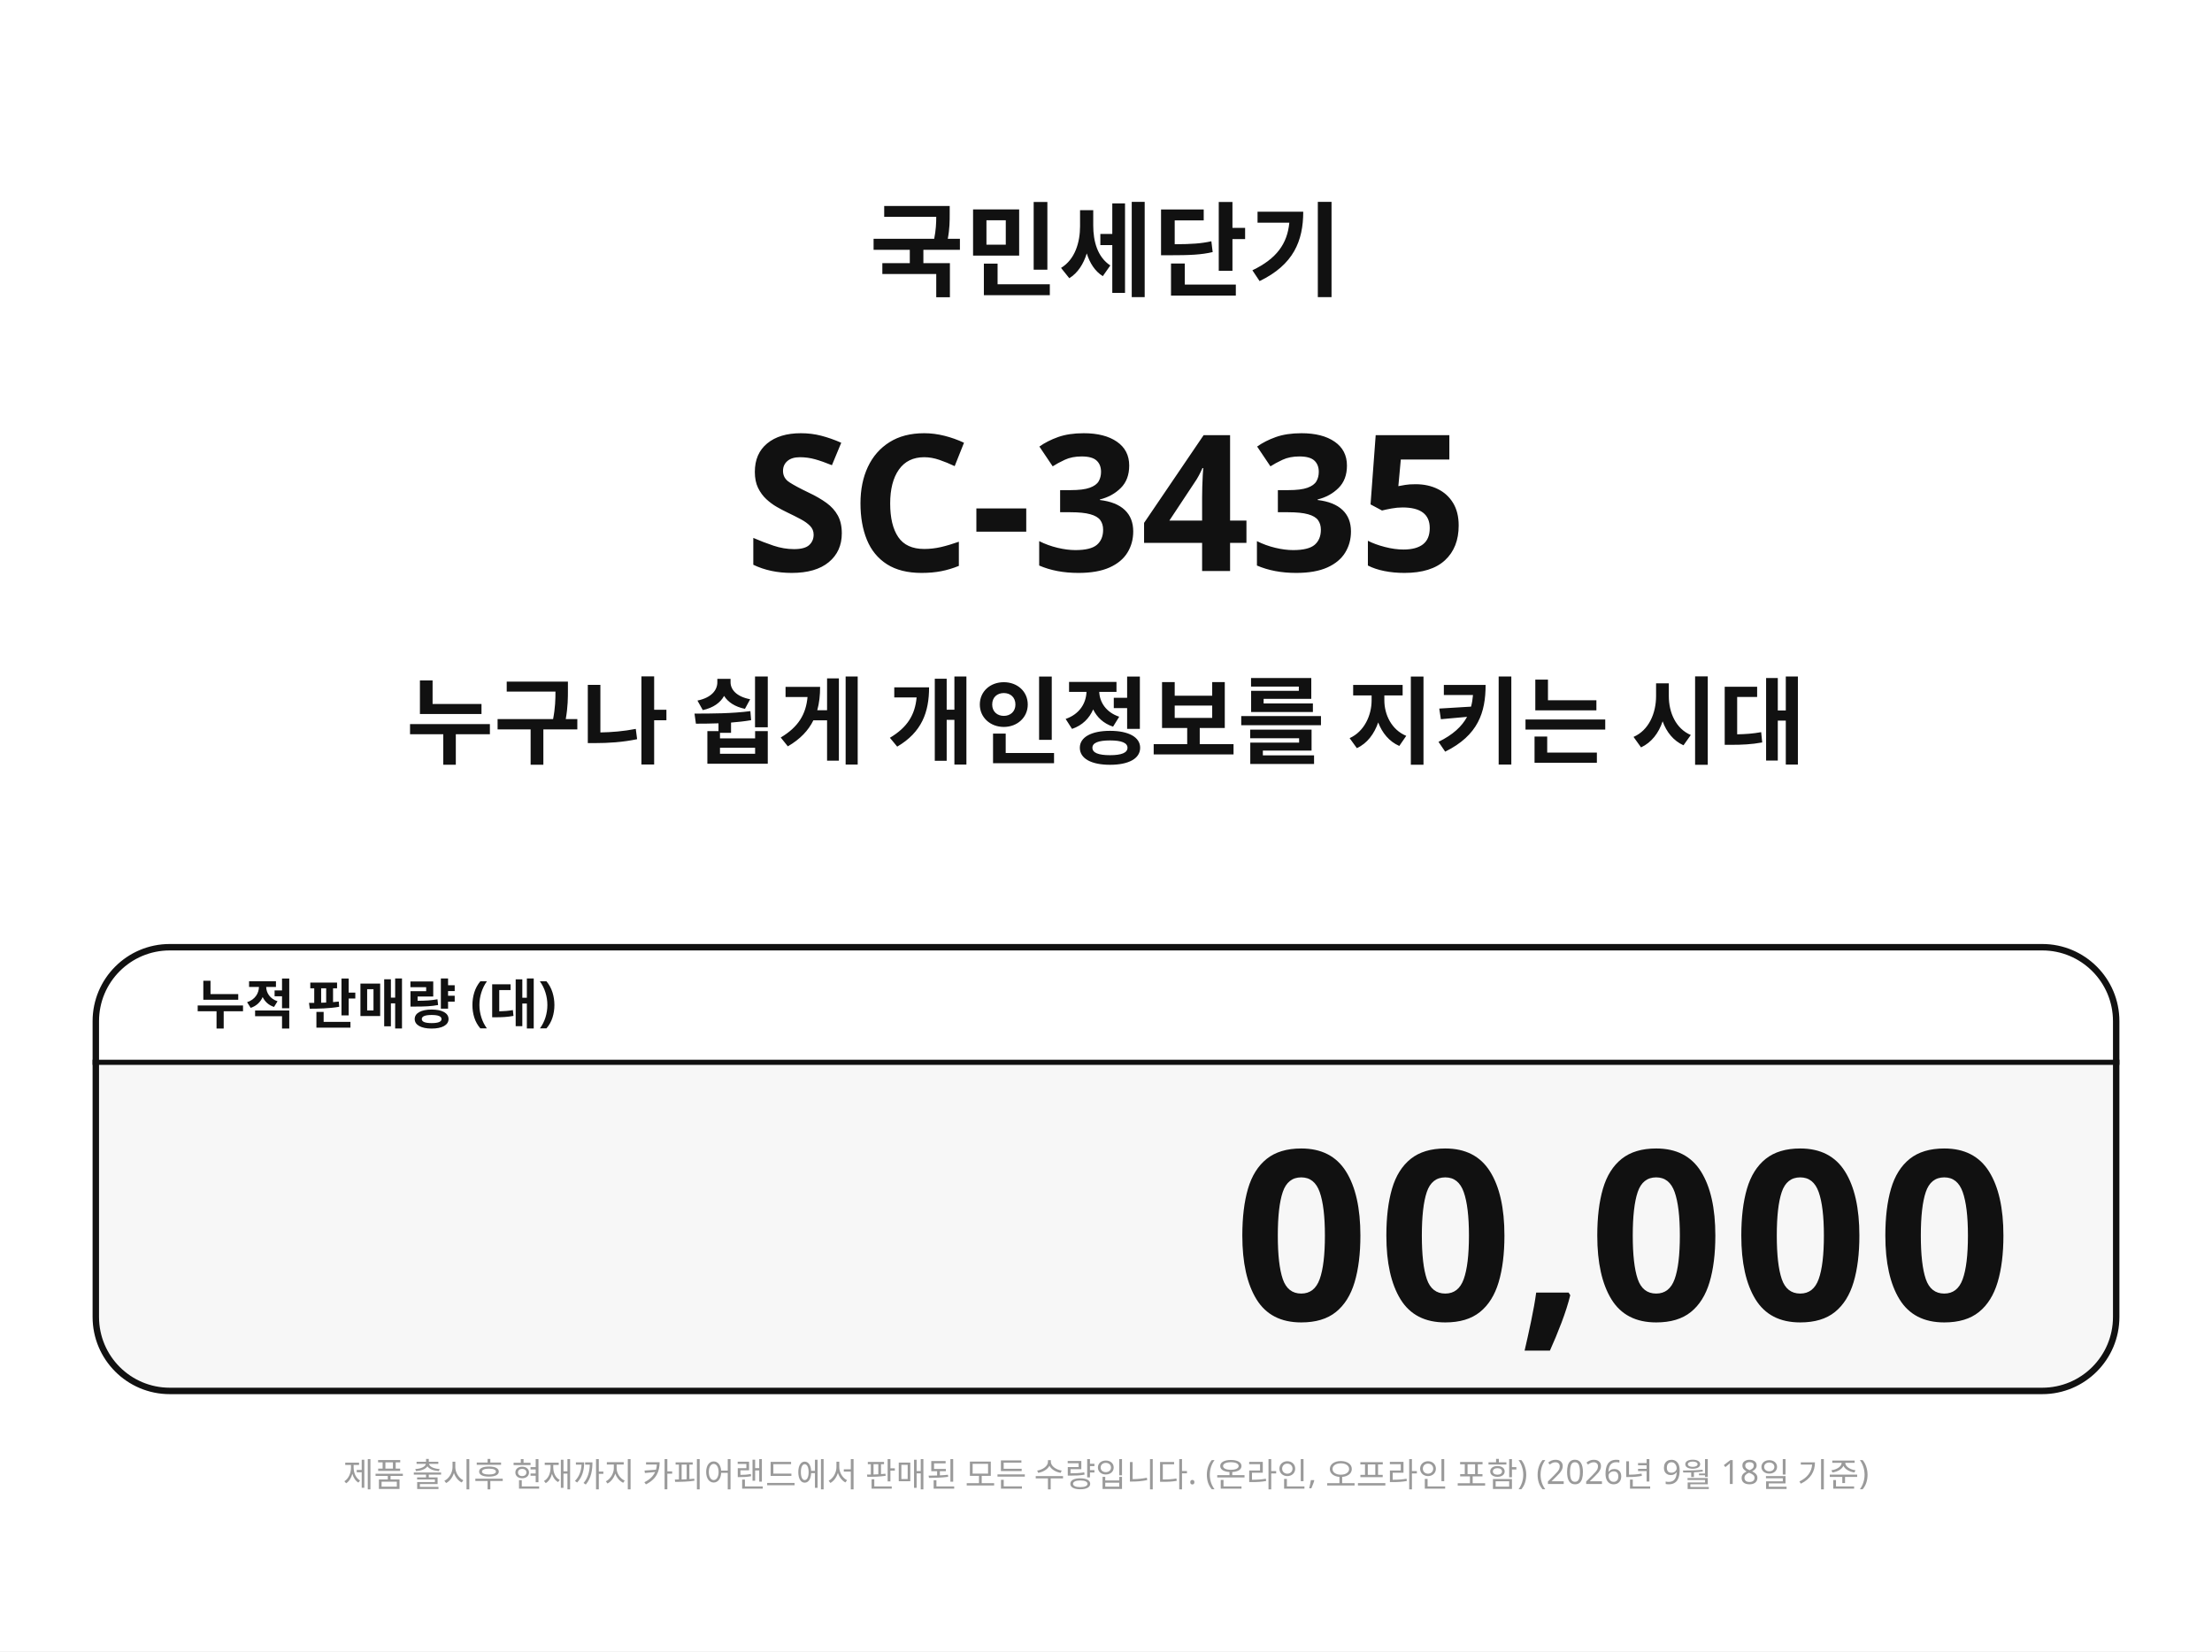
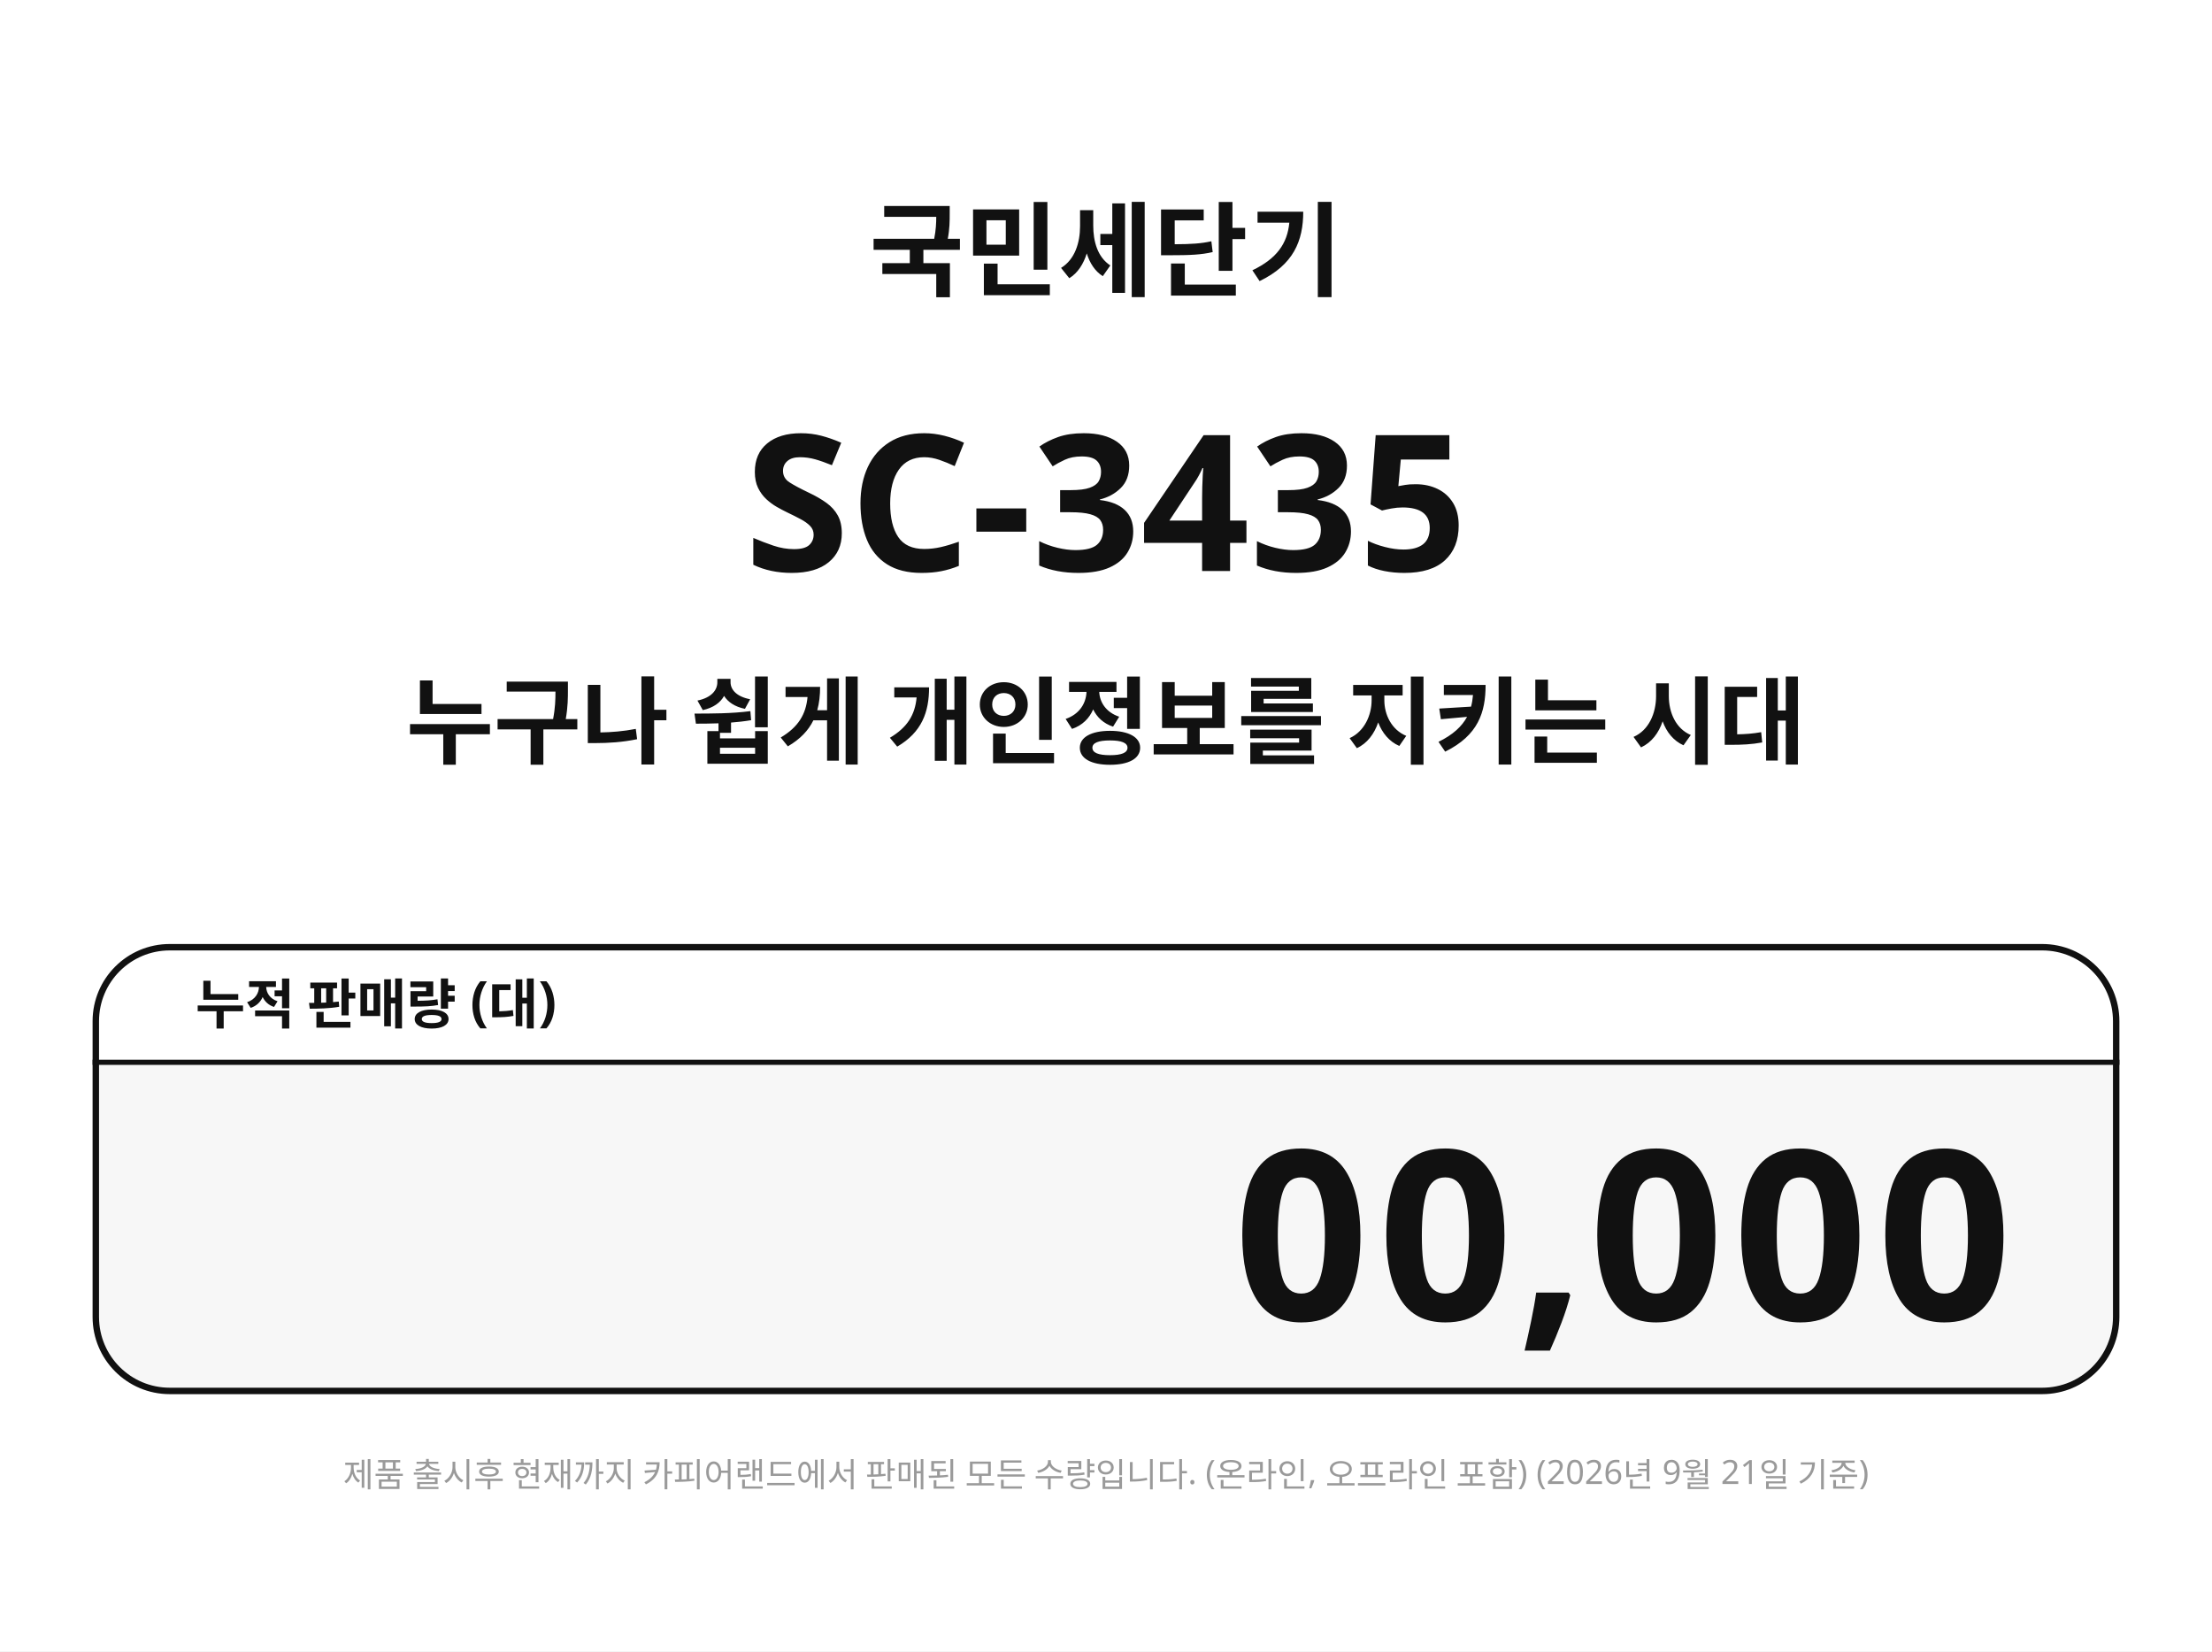
<svg xmlns="http://www.w3.org/2000/svg" width="860" height="642" viewBox="0 0 860 642" role="img">
  <defs>
    <clipPath id="odo-cell">
      <rect x="-32.0" y="-55.0" width="64" height="110" />
    </clipPath>
    <clipPath id="box-clip">
      <rect x="36" y="367" width="788" height="175" rx="30" ry="30" />
    </clipPath>
    <g id="odo">
      <text x="0" y="0" text-anchor="middle" dominant-baseline="central" font-family="'Pretendard','Malgun Gothic','Apple SD Gothic Neo',sans-serif" font-weight="900" font-size="92" fill="#111111">0</text>
      <text x="0" y="110" text-anchor="middle" dominant-baseline="central" font-family="'Pretendard','Malgun Gothic','Apple SD Gothic Neo',sans-serif" font-weight="900" font-size="92" fill="#111111">1</text>
      <text x="0" y="220" text-anchor="middle" dominant-baseline="central" font-family="'Pretendard','Malgun Gothic','Apple SD Gothic Neo',sans-serif" font-weight="900" font-size="92" fill="#111111">2</text>
      <text x="0" y="330" text-anchor="middle" dominant-baseline="central" font-family="'Pretendard','Malgun Gothic','Apple SD Gothic Neo',sans-serif" font-weight="900" font-size="92" fill="#111111">3</text>
      <text x="0" y="440" text-anchor="middle" dominant-baseline="central" font-family="'Pretendard','Malgun Gothic','Apple SD Gothic Neo',sans-serif" font-weight="900" font-size="92" fill="#111111">4</text>
      <text x="0" y="550" text-anchor="middle" dominant-baseline="central" font-family="'Pretendard','Malgun Gothic','Apple SD Gothic Neo',sans-serif" font-weight="900" font-size="92" fill="#111111">5</text>
      <text x="0" y="660" text-anchor="middle" dominant-baseline="central" font-family="'Pretendard','Malgun Gothic','Apple SD Gothic Neo',sans-serif" font-weight="900" font-size="92" fill="#111111">6</text>
      <text x="0" y="770" text-anchor="middle" dominant-baseline="central" font-family="'Pretendard','Malgun Gothic','Apple SD Gothic Neo',sans-serif" font-weight="900" font-size="92" fill="#111111">7</text>
      <text x="0" y="880" text-anchor="middle" dominant-baseline="central" font-family="'Pretendard','Malgun Gothic','Apple SD Gothic Neo',sans-serif" font-weight="900" font-size="92" fill="#111111">8</text>
      <text x="0" y="990" text-anchor="middle" dominant-baseline="central" font-family="'Pretendard','Malgun Gothic','Apple SD Gothic Neo',sans-serif" font-weight="900" font-size="92" fill="#111111">9</text>
      <text x="0" y="1100" text-anchor="middle" dominant-baseline="central" font-family="'Pretendard','Malgun Gothic','Apple SD Gothic Neo',sans-serif" font-weight="900" font-size="92" fill="#111111">0</text>
      <text x="0" y="1210" text-anchor="middle" dominant-baseline="central" font-family="'Pretendard','Malgun Gothic','Apple SD Gothic Neo',sans-serif" font-weight="900" font-size="92" fill="#111111">1</text>
      <text x="0" y="1320" text-anchor="middle" dominant-baseline="central" font-family="'Pretendard','Malgun Gothic','Apple SD Gothic Neo',sans-serif" font-weight="900" font-size="92" fill="#111111">2</text>
      <text x="0" y="1430" text-anchor="middle" dominant-baseline="central" font-family="'Pretendard','Malgun Gothic','Apple SD Gothic Neo',sans-serif" font-weight="900" font-size="92" fill="#111111">3</text>
      <text x="0" y="1540" text-anchor="middle" dominant-baseline="central" font-family="'Pretendard','Malgun Gothic','Apple SD Gothic Neo',sans-serif" font-weight="900" font-size="92" fill="#111111">4</text>
      <text x="0" y="1650" text-anchor="middle" dominant-baseline="central" font-family="'Pretendard','Malgun Gothic','Apple SD Gothic Neo',sans-serif" font-weight="900" font-size="92" fill="#111111">5</text>
      <text x="0" y="1760" text-anchor="middle" dominant-baseline="central" font-family="'Pretendard','Malgun Gothic','Apple SD Gothic Neo',sans-serif" font-weight="900" font-size="92" fill="#111111">6</text>
      <text x="0" y="1870" text-anchor="middle" dominant-baseline="central" font-family="'Pretendard','Malgun Gothic','Apple SD Gothic Neo',sans-serif" font-weight="900" font-size="92" fill="#111111">7</text>
      <text x="0" y="1980" text-anchor="middle" dominant-baseline="central" font-family="'Pretendard','Malgun Gothic','Apple SD Gothic Neo',sans-serif" font-weight="900" font-size="92" fill="#111111">8</text>
      <text x="0" y="2090" text-anchor="middle" dominant-baseline="central" font-family="'Pretendard','Malgun Gothic','Apple SD Gothic Neo',sans-serif" font-weight="900" font-size="92" fill="#111111">9</text>
      <text x="0" y="2200" text-anchor="middle" dominant-baseline="central" font-family="'Pretendard','Malgun Gothic','Apple SD Gothic Neo',sans-serif" font-weight="900" font-size="92" fill="#111111">0</text>
      <text x="0" y="2310" text-anchor="middle" dominant-baseline="central" font-family="'Pretendard','Malgun Gothic','Apple SD Gothic Neo',sans-serif" font-weight="900" font-size="92" fill="#111111">1</text>
      <text x="0" y="2420" text-anchor="middle" dominant-baseline="central" font-family="'Pretendard','Malgun Gothic','Apple SD Gothic Neo',sans-serif" font-weight="900" font-size="92" fill="#111111">2</text>
      <text x="0" y="2530" text-anchor="middle" dominant-baseline="central" font-family="'Pretendard','Malgun Gothic','Apple SD Gothic Neo',sans-serif" font-weight="900" font-size="92" fill="#111111">3</text>
      <text x="0" y="2640" text-anchor="middle" dominant-baseline="central" font-family="'Pretendard','Malgun Gothic','Apple SD Gothic Neo',sans-serif" font-weight="900" font-size="92" fill="#111111">4</text>
      <text x="0" y="2750" text-anchor="middle" dominant-baseline="central" font-family="'Pretendard','Malgun Gothic','Apple SD Gothic Neo',sans-serif" font-weight="900" font-size="92" fill="#111111">5</text>
      <text x="0" y="2860" text-anchor="middle" dominant-baseline="central" font-family="'Pretendard','Malgun Gothic','Apple SD Gothic Neo',sans-serif" font-weight="900" font-size="92" fill="#111111">6</text>
      <text x="0" y="2970" text-anchor="middle" dominant-baseline="central" font-family="'Pretendard','Malgun Gothic','Apple SD Gothic Neo',sans-serif" font-weight="900" font-size="92" fill="#111111">7</text>
      <text x="0" y="3080" text-anchor="middle" dominant-baseline="central" font-family="'Pretendard','Malgun Gothic','Apple SD Gothic Neo',sans-serif" font-weight="900" font-size="92" fill="#111111">8</text>
      <text x="0" y="3190" text-anchor="middle" dominant-baseline="central" font-family="'Pretendard','Malgun Gothic','Apple SD Gothic Neo',sans-serif" font-weight="900" font-size="92" fill="#111111">9</text>
      <text x="0" y="3300" text-anchor="middle" dominant-baseline="central" font-family="'Pretendard','Malgun Gothic','Apple SD Gothic Neo',sans-serif" font-weight="900" font-size="92" fill="#111111">0</text>
      <text x="0" y="3410" text-anchor="middle" dominant-baseline="central" font-family="'Pretendard','Malgun Gothic','Apple SD Gothic Neo',sans-serif" font-weight="900" font-size="92" fill="#111111">1</text>
      <text x="0" y="3520" text-anchor="middle" dominant-baseline="central" font-family="'Pretendard','Malgun Gothic','Apple SD Gothic Neo',sans-serif" font-weight="900" font-size="92" fill="#111111">2</text>
      <text x="0" y="3630" text-anchor="middle" dominant-baseline="central" font-family="'Pretendard','Malgun Gothic','Apple SD Gothic Neo',sans-serif" font-weight="900" font-size="92" fill="#111111">3</text>
      <text x="0" y="3740" text-anchor="middle" dominant-baseline="central" font-family="'Pretendard','Malgun Gothic','Apple SD Gothic Neo',sans-serif" font-weight="900" font-size="92" fill="#111111">4</text>
      <text x="0" y="3850" text-anchor="middle" dominant-baseline="central" font-family="'Pretendard','Malgun Gothic','Apple SD Gothic Neo',sans-serif" font-weight="900" font-size="92" fill="#111111">5</text>
      <text x="0" y="3960" text-anchor="middle" dominant-baseline="central" font-family="'Pretendard','Malgun Gothic','Apple SD Gothic Neo',sans-serif" font-weight="900" font-size="92" fill="#111111">6</text>
      <text x="0" y="4070" text-anchor="middle" dominant-baseline="central" font-family="'Pretendard','Malgun Gothic','Apple SD Gothic Neo',sans-serif" font-weight="900" font-size="92" fill="#111111">7</text>
      <text x="0" y="4180" text-anchor="middle" dominant-baseline="central" font-family="'Pretendard','Malgun Gothic','Apple SD Gothic Neo',sans-serif" font-weight="900" font-size="92" fill="#111111">8</text>
      <text x="0" y="4290" text-anchor="middle" dominant-baseline="central" font-family="'Pretendard','Malgun Gothic','Apple SD Gothic Neo',sans-serif" font-weight="900" font-size="92" fill="#111111">9</text>
      <text x="0" y="4400" text-anchor="middle" dominant-baseline="central" font-family="'Pretendard','Malgun Gothic','Apple SD Gothic Neo',sans-serif" font-weight="900" font-size="92" fill="#111111">0</text>
      <text x="0" y="4510" text-anchor="middle" dominant-baseline="central" font-family="'Pretendard','Malgun Gothic','Apple SD Gothic Neo',sans-serif" font-weight="900" font-size="92" fill="#111111">1</text>
      <text x="0" y="4620" text-anchor="middle" dominant-baseline="central" font-family="'Pretendard','Malgun Gothic','Apple SD Gothic Neo',sans-serif" font-weight="900" font-size="92" fill="#111111">2</text>
      <text x="0" y="4730" text-anchor="middle" dominant-baseline="central" font-family="'Pretendard','Malgun Gothic','Apple SD Gothic Neo',sans-serif" font-weight="900" font-size="92" fill="#111111">3</text>
      <text x="0" y="4840" text-anchor="middle" dominant-baseline="central" font-family="'Pretendard','Malgun Gothic','Apple SD Gothic Neo',sans-serif" font-weight="900" font-size="92" fill="#111111">4</text>
      <text x="0" y="4950" text-anchor="middle" dominant-baseline="central" font-family="'Pretendard','Malgun Gothic','Apple SD Gothic Neo',sans-serif" font-weight="900" font-size="92" fill="#111111">5</text>
      <text x="0" y="5060" text-anchor="middle" dominant-baseline="central" font-family="'Pretendard','Malgun Gothic','Apple SD Gothic Neo',sans-serif" font-weight="900" font-size="92" fill="#111111">6</text>
      <text x="0" y="5170" text-anchor="middle" dominant-baseline="central" font-family="'Pretendard','Malgun Gothic','Apple SD Gothic Neo',sans-serif" font-weight="900" font-size="92" fill="#111111">7</text>
      <text x="0" y="5280" text-anchor="middle" dominant-baseline="central" font-family="'Pretendard','Malgun Gothic','Apple SD Gothic Neo',sans-serif" font-weight="900" font-size="92" fill="#111111">8</text>
      <text x="0" y="5390" text-anchor="middle" dominant-baseline="central" font-family="'Pretendard','Malgun Gothic','Apple SD Gothic Neo',sans-serif" font-weight="900" font-size="92" fill="#111111">9</text>
      <text x="0" y="5500" text-anchor="middle" dominant-baseline="central" font-family="'Pretendard','Malgun Gothic','Apple SD Gothic Neo',sans-serif" font-weight="900" font-size="92" fill="#111111">0</text>
      <text x="0" y="5610" text-anchor="middle" dominant-baseline="central" font-family="'Pretendard','Malgun Gothic','Apple SD Gothic Neo',sans-serif" font-weight="900" font-size="92" fill="#111111">1</text>
      <text x="0" y="5720" text-anchor="middle" dominant-baseline="central" font-family="'Pretendard','Malgun Gothic','Apple SD Gothic Neo',sans-serif" font-weight="900" font-size="92" fill="#111111">2</text>
      <text x="0" y="5830" text-anchor="middle" dominant-baseline="central" font-family="'Pretendard','Malgun Gothic','Apple SD Gothic Neo',sans-serif" font-weight="900" font-size="92" fill="#111111">3</text>
      <text x="0" y="5940" text-anchor="middle" dominant-baseline="central" font-family="'Pretendard','Malgun Gothic','Apple SD Gothic Neo',sans-serif" font-weight="900" font-size="92" fill="#111111">4</text>
      <text x="0" y="6050" text-anchor="middle" dominant-baseline="central" font-family="'Pretendard','Malgun Gothic','Apple SD Gothic Neo',sans-serif" font-weight="900" font-size="92" fill="#111111">5</text>
      <text x="0" y="6160" text-anchor="middle" dominant-baseline="central" font-family="'Pretendard','Malgun Gothic','Apple SD Gothic Neo',sans-serif" font-weight="900" font-size="92" fill="#111111">6</text>
      <text x="0" y="6270" text-anchor="middle" dominant-baseline="central" font-family="'Pretendard','Malgun Gothic','Apple SD Gothic Neo',sans-serif" font-weight="900" font-size="92" fill="#111111">7</text>
      <text x="0" y="6380" text-anchor="middle" dominant-baseline="central" font-family="'Pretendard','Malgun Gothic','Apple SD Gothic Neo',sans-serif" font-weight="900" font-size="92" fill="#111111">8</text>
      <text x="0" y="6490" text-anchor="middle" dominant-baseline="central" font-family="'Pretendard','Malgun Gothic','Apple SD Gothic Neo',sans-serif" font-weight="900" font-size="92" fill="#111111">9</text>
      <text x="0" y="6600" text-anchor="middle" dominant-baseline="central" font-family="'Pretendard','Malgun Gothic','Apple SD Gothic Neo',sans-serif" font-weight="900" font-size="92" fill="#111111">0</text>
      <text x="0" y="6710" text-anchor="middle" dominant-baseline="central" font-family="'Pretendard','Malgun Gothic','Apple SD Gothic Neo',sans-serif" font-weight="900" font-size="92" fill="#111111">1</text>
      <text x="0" y="6820" text-anchor="middle" dominant-baseline="central" font-family="'Pretendard','Malgun Gothic','Apple SD Gothic Neo',sans-serif" font-weight="900" font-size="92" fill="#111111">2</text>
      <text x="0" y="6930" text-anchor="middle" dominant-baseline="central" font-family="'Pretendard','Malgun Gothic','Apple SD Gothic Neo',sans-serif" font-weight="900" font-size="92" fill="#111111">3</text>
      <text x="0" y="7040" text-anchor="middle" dominant-baseline="central" font-family="'Pretendard','Malgun Gothic','Apple SD Gothic Neo',sans-serif" font-weight="900" font-size="92" fill="#111111">4</text>
      <text x="0" y="7150" text-anchor="middle" dominant-baseline="central" font-family="'Pretendard','Malgun Gothic','Apple SD Gothic Neo',sans-serif" font-weight="900" font-size="92" fill="#111111">5</text>
      <text x="0" y="7260" text-anchor="middle" dominant-baseline="central" font-family="'Pretendard','Malgun Gothic','Apple SD Gothic Neo',sans-serif" font-weight="900" font-size="92" fill="#111111">6</text>
      <text x="0" y="7370" text-anchor="middle" dominant-baseline="central" font-family="'Pretendard','Malgun Gothic','Apple SD Gothic Neo',sans-serif" font-weight="900" font-size="92" fill="#111111">7</text>
      <text x="0" y="7480" text-anchor="middle" dominant-baseline="central" font-family="'Pretendard','Malgun Gothic','Apple SD Gothic Neo',sans-serif" font-weight="900" font-size="92" fill="#111111">8</text>
      <text x="0" y="7590" text-anchor="middle" dominant-baseline="central" font-family="'Pretendard','Malgun Gothic','Apple SD Gothic Neo',sans-serif" font-weight="900" font-size="92" fill="#111111">9</text>
    </g>
  </defs>
  <rect x="0" y="0" width="860" height="642" fill="#ffffff" />
  <text x="430.0" y="112" text-anchor="middle" font-family="'Pretendard','Malgun Gothic','Apple SD Gothic Neo',sans-serif" font-weight="800" font-size="40" fill="#111111">국민세단기</text>
  <text x="430.0" y="222" text-anchor="middle" font-family="'Pretendard','Malgun Gothic','Apple SD Gothic Neo',sans-serif" font-weight="800" font-size="74" fill="#111111">SC-3435</text>
  <text x="430.0" y="294" text-anchor="middle" font-family="'Pretendard','Malgun Gothic','Apple SD Gothic Neo',sans-serif" font-weight="700" font-size="37" fill="#111111">누구나 쉽게 개인정보를 지키는 시대</text>
  <g clip-path="url(#box-clip)">
    <rect x="36" y="367" width="788" height="175" fill="#F7F7F7" />
    <rect x="36" y="367" width="788" height="46" fill="#ffffff" />
    <line x1="36" y1="413" x2="824" y2="413" stroke="#111111" stroke-width="2" />
  </g>
  <rect x="37.25" y="368.25" width="785.5" height="172.5" rx="28.75" ry="28.75" fill="none" stroke="#111111" stroke-width="2.5" />
  <text x="76" y="398" font-family="'Pretendard','Malgun Gothic','Apple SD Gothic Neo',sans-serif" font-weight="700" font-size="21" fill="#111111">누적 판매량 (대)</text>
  <g transform="translate(506.00,477.50) scale(1)">
    <g clip-path="url(#odo-cell)">
      <use href="#odo">
        <animateTransform attributeName="transform" type="translate" calcMode="spline" keyTimes="0;0.186;1" keySplines="0.12 0.9 0.2 1;0 0 1 1" values="0 0;0 -2310;0 -2310" dur="6.4s" repeatCount="indefinite" />
      </use>
    </g>
  </g>
  <g transform="translate(562.00,477.50) scale(1)">
    <g clip-path="url(#odo-cell)">
      <use href="#odo">
        <animateTransform attributeName="transform" type="translate" calcMode="spline" keyTimes="0;0.223;1" keySplines="0.12 0.9 0.2 1;0 0 1 1" values="0 0;0 -3850;0 -3850" dur="6.4s" repeatCount="indefinite" />
      </use>
    </g>
  </g>
  <text x="603.00" y="477.50" text-anchor="middle" dominant-baseline="central" font-family="'Pretendard','Malgun Gothic','Apple SD Gothic Neo',sans-serif" font-weight="900" font-size="92.00" fill="#111111">,</text>
  <g transform="translate(644.00,477.50) scale(1)">
    <g clip-path="url(#odo-cell)">
      <use href="#odo">
-         <animateTransform attributeName="transform" type="translate" calcMode="spline" keyTimes="0;0.260;1" keySplines="0.12 0.9 0.2 1;0 0 1 1" values="0 0;0 -4620;0 -4620" dur="6.4s" repeatCount="indefinite" />
+         <animateTransform attributeName="transform" type="translate" calcMode="spline" keyTimes="0;0.260;1" keySplines="0.12 0.9 0.2 1;0 0 1 1" values="0 0;0 -4730;0 -4730" dur="6.4s" repeatCount="indefinite" />
      </use>
    </g>
  </g>
  <g transform="translate(700.00,477.50) scale(1)">
    <g clip-path="url(#odo-cell)">
      <use href="#odo">
-         <animateTransform attributeName="transform" type="translate" calcMode="spline" keyTimes="0;0.297;1" keySplines="0.12 0.9 0.2 1;0 0 1 1" values="0 0;0 -6270;0 -6270" dur="6.4s" repeatCount="indefinite" />
+         <animateTransform attributeName="transform" type="translate" calcMode="spline" keyTimes="0;0.297;1" keySplines="0.12 0.9 0.2 1;0 0 1 1" values="0 0;0 -5610;0 -5610" dur="6.4s" repeatCount="indefinite" />
      </use>
    </g>
  </g>
  <g transform="translate(756.00,477.50) scale(1)">
    <g clip-path="url(#odo-cell)">
      <use href="#odo">
-         <animateTransform attributeName="transform" type="translate" calcMode="spline" keyTimes="0;0.335;1" keySplines="0.12 0.9 0.2 1;0 0 1 1" values="0 0;0 -7590;0 -7590" dur="6.4s" repeatCount="indefinite" />
+         <animateTransform attributeName="transform" type="translate" calcMode="spline" keyTimes="0;0.335;1" keySplines="0.12 0.9 0.2 1;0 0 1 1" values="0 0;0 -6710;0 -6710" dur="6.4s" repeatCount="indefinite" />
      </use>
    </g>
  </g>
-   <text x="430.0" y="578" text-anchor="middle" font-family="'Pretendard','Malgun Gothic','Apple SD Gothic Neo',sans-serif" font-weight="400" font-size="13" fill="#9A9A9A">제품 출시후 현재까지 카피어랜드에서 판매된 모든 수량입니다. (온라인, 오프라인 포함) (2026년 9월 18일 기준)</text>
+   <text x="430.0" y="578" text-anchor="middle" font-family="'Pretendard','Malgun Gothic','Apple SD Gothic Neo',sans-serif" font-weight="400" font-size="13" fill="#9A9A9A">제품 출시후 현재까지 카피어랜드에서 판매된 모든 수량입니다. (온라인, 오프라인 포함) (2026년 9월 21일 기준)</text>
</svg>
